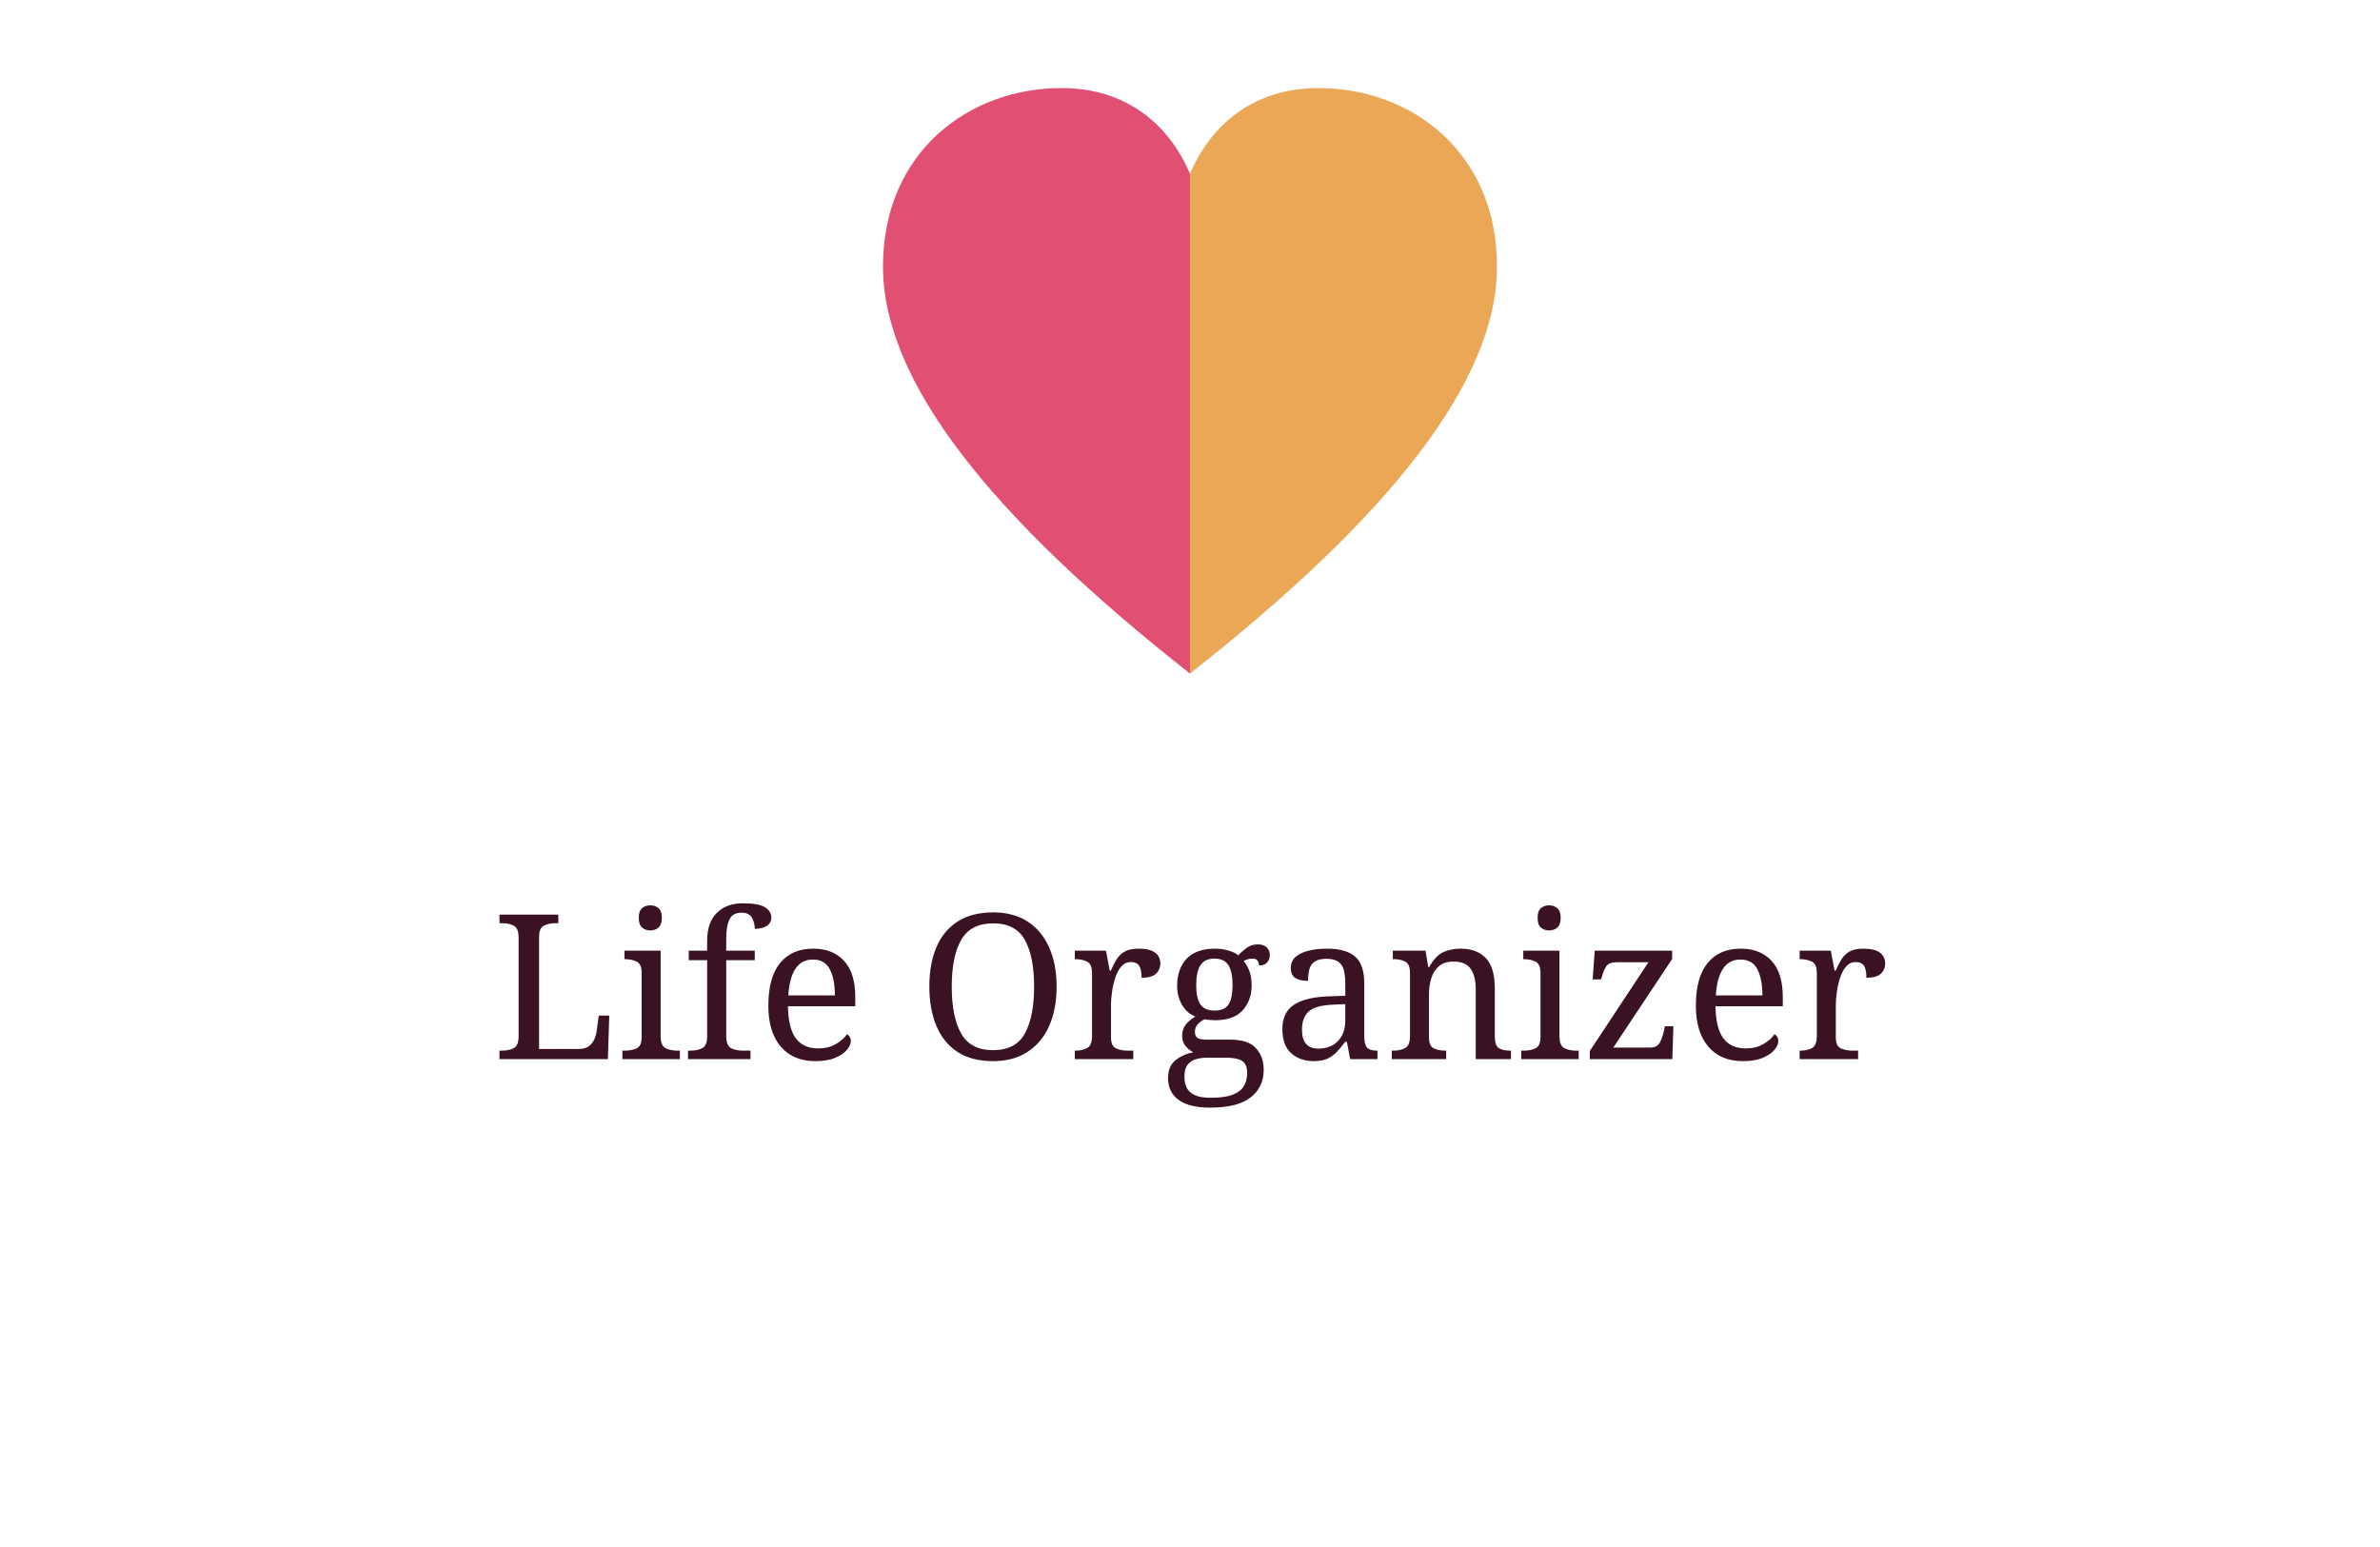
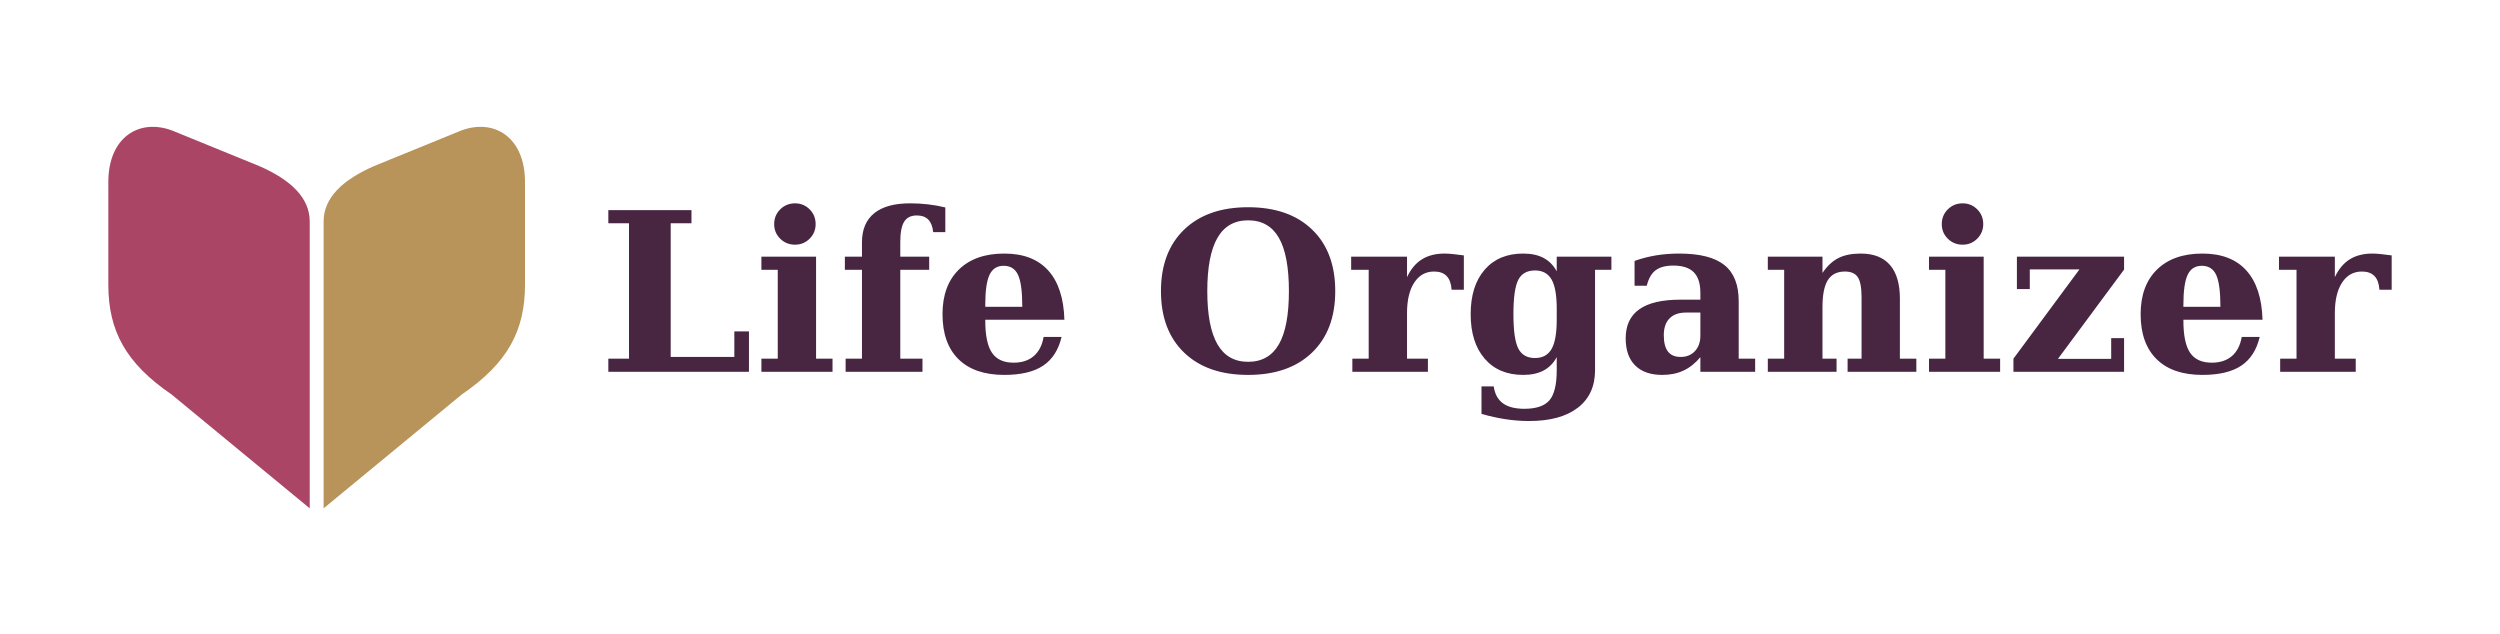
- <svg xmlns="http://www.w3.org/2000/svg" viewBox="0 0 400 260">
-   <defs>
-     <clipPath id="heartClipLockup">
-       <path d="M100 172                C 44 128, 14 90, 14 58                C 14 26, 38 8, 64 8                C 82 8, 94 18, 100 32                C 106 18, 118 8, 136 8                C 162 8, 186 26, 186 58                C 186 90, 156 128, 100 172 Z" />
-     </clipPath>
-   </defs>
-   <g transform="translate(140,10) scale(0.6)">
-     <rect x="0" y="0" width="100" height="200" fill="#E14F73" clip-path="url(#heartClipLockup)" />
-     <rect x="100" y="0" width="100" height="200" fill="#EAA857" clip-path="url(#heartClipLockup)" />
+ <svg xmlns="http://www.w3.org/2000/svg" width="1500" height="380" viewBox="0 0 1500 380" role="img" aria-label="Life Organizer">
+   <g transform="translate(65 75) scale(0.416667)">
+     <path fill="#AA4566" d="M290 552 L91 388 C25 343 0 296 0 230 V82 C0 18 44 -10 92 8 L217 59 C263 79 290 105 290 139 Z" />
+     <path fill="#B8935A" d="M310 552 V139 C310 105 337 79 383 59 L508 8 C556 -10 600 18 600 82 V230 C600 296 575 343 509 388 Z" />
  </g>
-   <text x="200" y="178" text-anchor="middle" font-family="Fraunces, ui-serif, Georgia, serif" font-size="34" font-weight="500" fill="#3B1224">Life Organizer</text>
+   <path fill="#482541" transform="translate(358.7647 223.0635) scale(0.064951 -0.064951)" d="M96 0V121H287V1372H96V1493H864V1372H672V137H1260V373H1395V0ZM1628 1364Q1628 1445 1684.0 1500.5Q1740 1556 1821 1556Q1900 1556 1955.5 1500.5Q2011 1445 2011 1364Q2011 1285 1955.5 1229.5Q1900 1174 1821 1174Q1740 1174 1684.0 1229.0Q1628 1284 1628 1364ZM2015 121H2167V0H1510V121H1661V942H1510V1063H2015ZM3209 1290H3097Q3089 1368 3051.5 1406.0Q3014 1444 2945 1444Q2865 1444 2829.0 1386.5Q2793 1329 2793 1200V1063H3060V942H2793V121H2998V0H2288V121H2439V942H2281V1063H2439V1196Q2439 1373 2552.0 1464.5Q2665 1556 2884 1556Q2969 1556 3050.0 1546.5Q3131 1537 3209 1518ZM3920 600Q3920 810 3881.0 894.5Q3842 979 3748 979Q3657 979 3617.5 896.0Q3578 813 3578 618V600ZM4309 481H3578V473Q3578 267 3640.0 175.5Q3702 84 3840 84Q3955 84 4026.0 145.0Q4097 206 4117 322H4283Q4240 141 4112.0 56.0Q3984 -29 3754 -29Q3478 -29 3330.5 116.5Q3183 262 3183 532Q3183 796 3334.0 944.0Q3485 1092 3754 1092Q4018 1092 4159.0 936.5Q4300 781 4309 481ZM6006 92Q6197 92 6290.0 253.0Q6383 414 6383 745Q6383 1077 6290.0 1238.0Q6197 1399 6006 1399Q5816 1399 5722.5 1236.5Q5629 1074 5629 745Q5629 417 5722.5 254.5Q5816 92 6006 92ZM6006 -29Q5629 -29 5415.0 177.0Q5201 383 5201 745Q5201 1107 5415.5 1313.5Q5630 1520 6006 1520Q6383 1520 6597.0 1314.0Q6811 1108 6811 745Q6811 383 6596.5 177.0Q6382 -29 6006 -29ZM7999 1075V758H7886Q7880 843 7840.0 884.5Q7800 926 7724 926Q7608 926 7541.0 824.0Q7474 722 7474 541V121H7667V0H6969V121H7120V942H6958V1063H7474V874Q7526 985 7611.5 1038.5Q7697 1092 7821 1092Q7852 1092 7896.5 1087.5Q7941 1083 7999 1075ZM9211 942V14Q9211 -210 9051.5 -332.5Q8892 -455 8601 -455Q8495 -455 8386.0 -438.5Q8277 -422 8162 -389V-135H8275Q8290 -240 8359.5 -291.0Q8429 -342 8558 -342Q8722 -342 8789.5 -263.5Q8857 -185 8857 14V135Q8812 52 8735.5 11.5Q8659 -29 8547 -29Q8321 -29 8191.5 121.0Q8062 271 8062 532Q8062 794 8191.5 943.0Q8321 1092 8547 1092Q8659 1092 8735.5 1051.5Q8812 1011 8857 928V1063H9362V942ZM8857 584Q8857 770 8809.0 853.0Q8761 936 8656 936Q8546 936 8501.5 848.5Q8457 761 8457 532Q8457 303 8502.0 215.0Q8547 127 8656 127Q8761 127 8809.0 210.0Q8857 293 8857 479ZM10538 653V121H10690V0H10184V135Q10114 51 10028.0 11.0Q9942 -29 9832 -29Q9669 -29 9581.5 58.5Q9494 146 9494 309Q9494 488 9619.5 577.0Q9745 666 9998 666H10184V729Q10184 858 10123.0 919.5Q10062 981 9934 981Q9828 981 9770.5 937.5Q9713 894 9689 795H9576V1024Q9671 1058 9773.0 1075.0Q9875 1092 9988 1092Q10273 1092 10405.5 986.0Q10538 880 10538 653ZM10184 334V547H10051Q9952 547 9899.0 493.0Q9846 439 9846 338Q9846 237 9884.5 187.0Q9923 137 10002 137Q10084 137 10134.0 191.0Q10184 245 10184 334ZM10807 0V121H10958V942H10807V1063H11312V913Q11376 1008 11458.0 1050.0Q11540 1092 11665 1092Q11844 1092 11935.5 986.5Q12027 881 12027 676V121H12179V0H11544V121H11673V686Q11673 821 11638.5 873.5Q11604 926 11519 926Q11412 926 11362.0 847.5Q11312 769 11312 598V121H11442V0ZM12414 1364Q12414 1445 12470.0 1500.5Q12526 1556 12607 1556Q12686 1556 12741.5 1500.5Q12797 1445 12797 1364Q12797 1285 12741.5 1229.5Q12686 1174 12607 1174Q12526 1174 12470.0 1229.0Q12414 1284 12414 1364ZM12801 121H12953V0H12296V121H12447V942H12296V1063H12801ZM13076 0V121L13686 946H13227V764H13108V1063H14098V944L13487 119H13979V311H14098V0ZM14988 600Q14988 810 14949.0 894.5Q14910 979 14816 979Q14725 979 14685.5 896.0Q14646 813 14646 618V600ZM15377 481H14646V473Q14646 267 14708.0 175.5Q14770 84 14908 84Q15023 84 15094.0 145.0Q15165 206 15185 322H15351Q15308 141 15180.0 56.0Q15052 -29 14822 -29Q14546 -29 14398.5 116.5Q14251 262 14251 532Q14251 796 14402.0 944.0Q14553 1092 14822 1092Q15086 1092 15227.0 936.5Q15368 781 15377 481ZM16570 1075V758H16457Q16451 843 16411.0 884.5Q16371 926 16295 926Q16179 926 16112.0 824.0Q16045 722 16045 541V121H16238V0H15540V121H15691V942H15529V1063H16045V874Q16097 985 16182.5 1038.5Q16268 1092 16392 1092Q16423 1092 16467.5 1087.5Q16512 1083 16570 1075Z" />
</svg>
